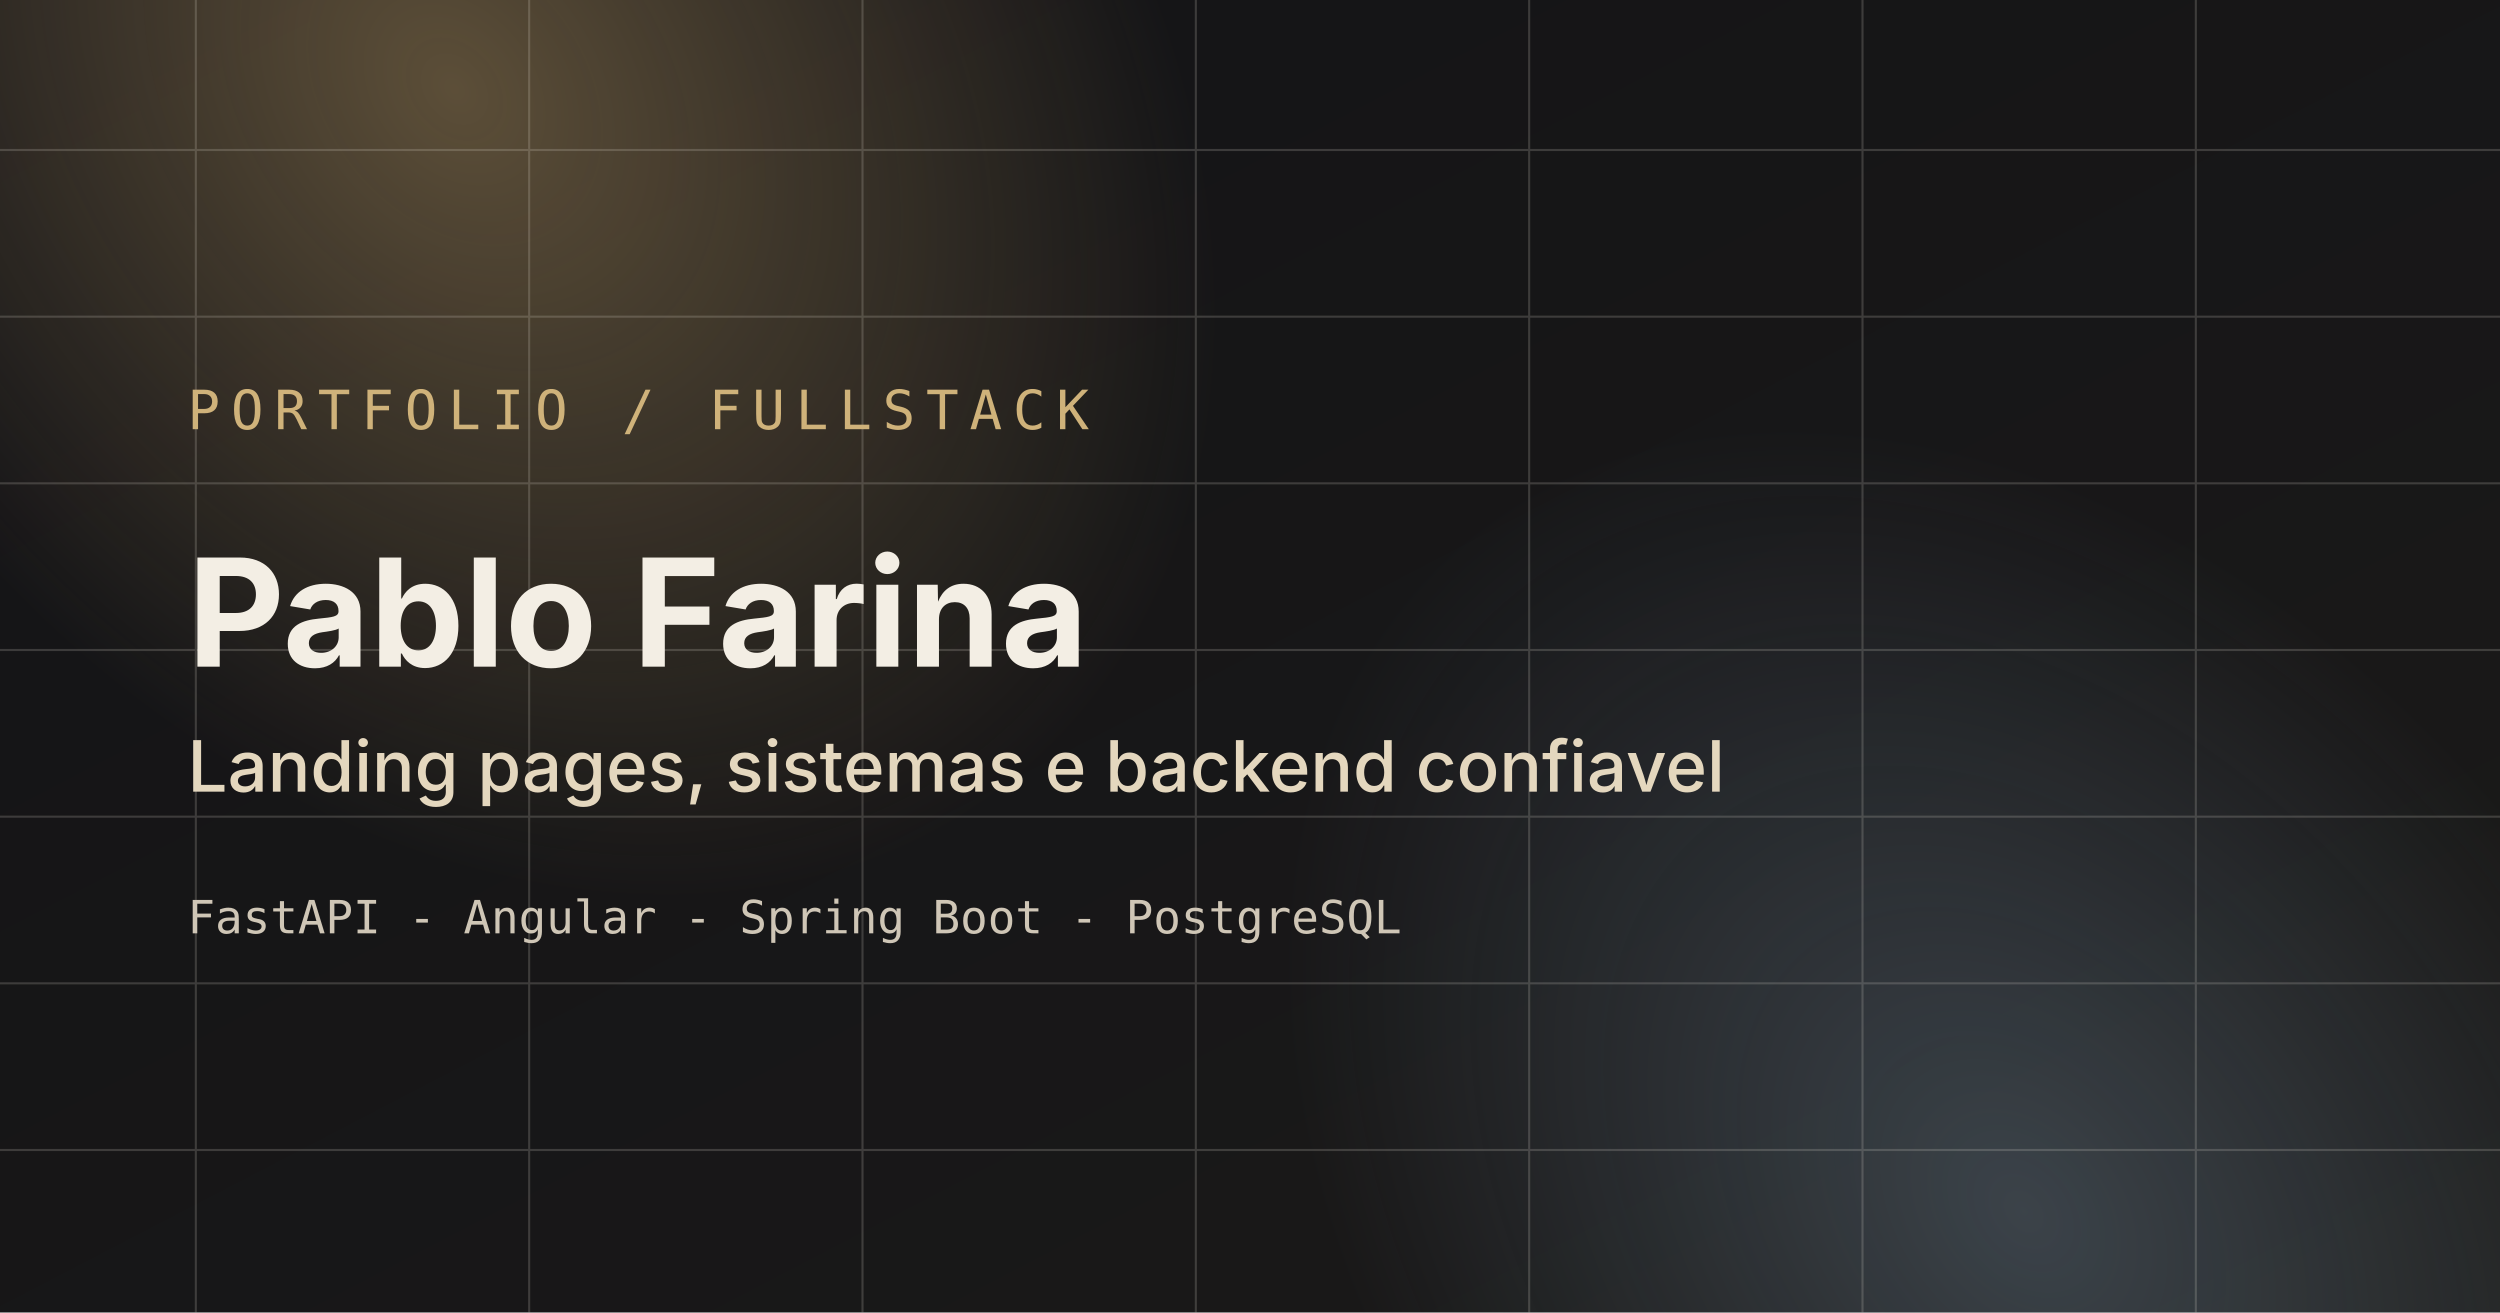
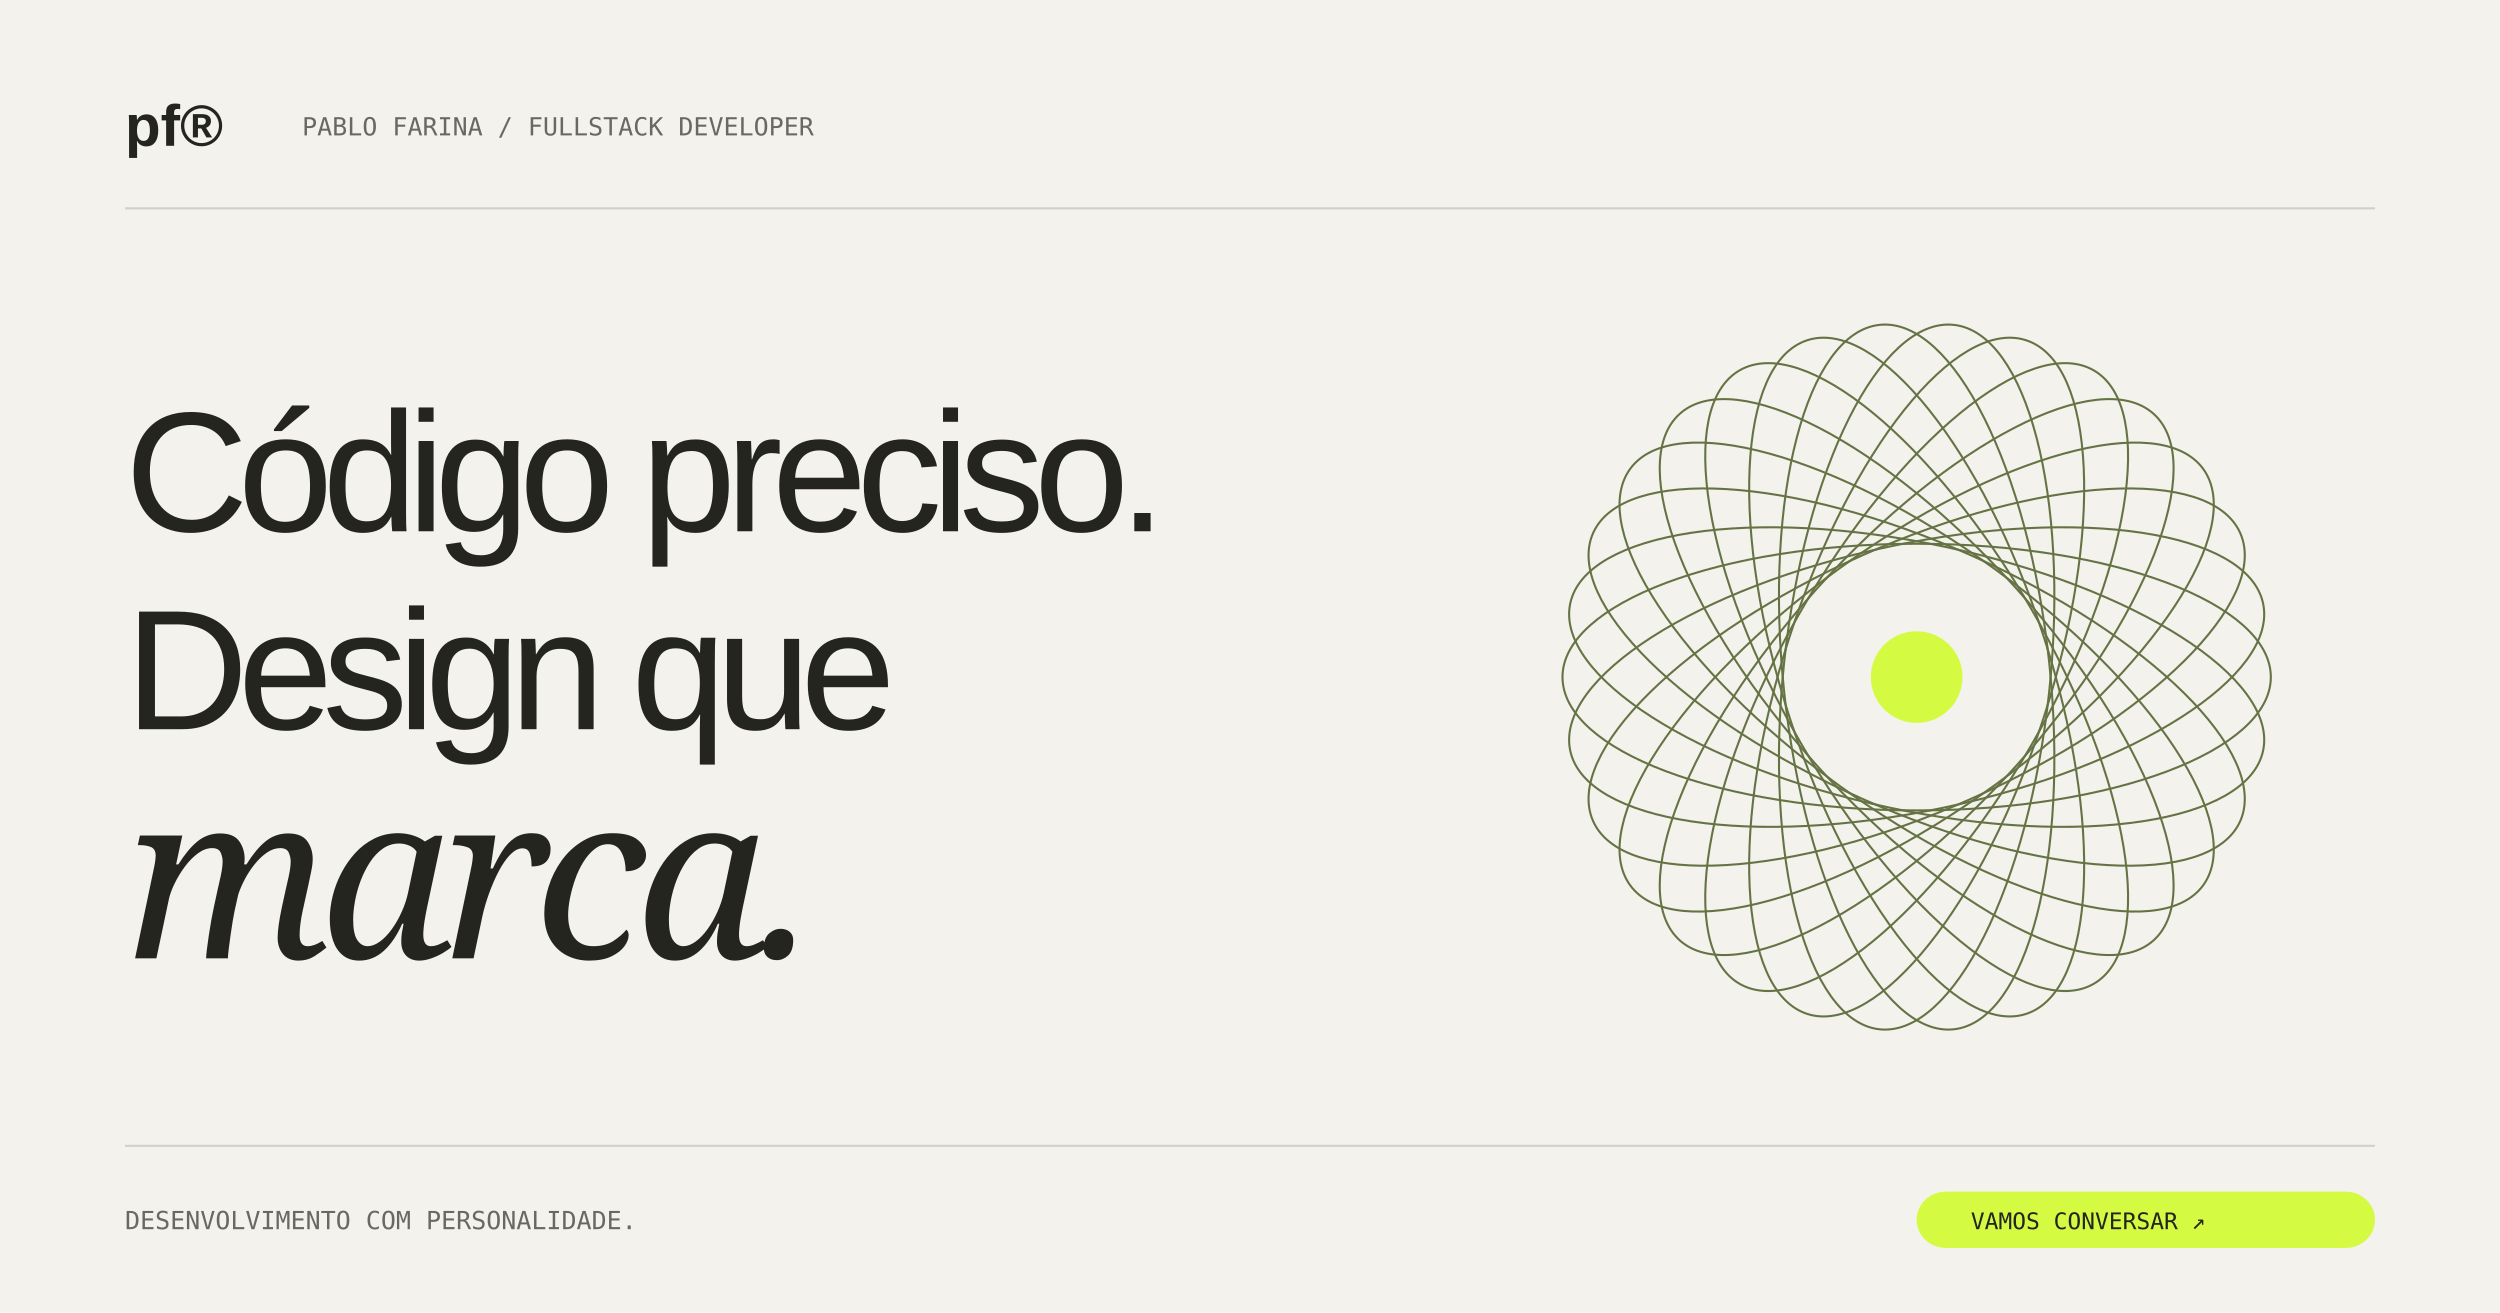
- <svg xmlns="http://www.w3.org/2000/svg" width="1200" height="630" viewBox="0 0 1200 630" fill="none">
-   <defs>
-     <linearGradient id="bg" x1="0" y1="0" x2="1" y2="1">
-       <stop offset="0" stop-color="#131317" />
-       <stop offset="1" stop-color="#1B1A18" />
-     </linearGradient>
-     <radialGradient id="glowA" cx="0" cy="0" r="1" gradientUnits="userSpaceOnUse" gradientTransform="translate(220 40) rotate(52) scale(430 320)">
-       <stop stop-color="#C8A66A" stop-opacity="0.4" />
-       <stop offset="1" stop-color="#C8A66A" stop-opacity="0" />
-     </radialGradient>
-     <radialGradient id="glowB" cx="0" cy="0" r="1" gradientUnits="userSpaceOnUse" gradientTransform="translate(970 580) rotate(-130) scale(420 300)">
-       <stop stop-color="#A5C7E6" stop-opacity="0.24" />
-       <stop offset="1" stop-color="#A5C7E6" stop-opacity="0" />
-     </radialGradient>
-   </defs>
-   <rect width="1200" height="630" fill="url(#bg)" />
-   <rect width="1200" height="630" fill="url(#glowA)" />
-   <rect width="1200" height="630" fill="url(#glowB)" />
-   <g opacity="0.18" stroke="#F0E9DD" stroke-width="1">
-     <path d="M0 72H1200" />
-     <path d="M0 152H1200" />
-     <path d="M0 232H1200" />
-     <path d="M0 312H1200" />
-     <path d="M0 392H1200" />
-     <path d="M0 472H1200" />
-     <path d="M0 552H1200" />
-     <path d="M94 0V630" />
-     <path d="M254 0V630" />
-     <path d="M414 0V630" />
-     <path d="M574 0V630" />
-     <path d="M734 0V630" />
-     <path d="M894 0V630" />
-     <path d="M1054 0V630" />
+ <svg xmlns="http://www.w3.org/2000/svg" width="1200" height="630" viewBox="0 0 1200 630">
+   <rect width="1200" height="630" fill="#f3f2ec" />
+   <path d="M60 100H1140M60 550H1140" stroke="#d1d1c7" />
+   <text x="60" y="70" font-family="Arial,sans-serif" font-size="28" font-weight="bold" fill="#24251f">
+     pf®
+   </text>
+   <text x="145" y="65" font-family="monospace" font-size="12" fill="#686960">
+     PABLO FARINA / FULLSTACK DEVELOPER
+   </text>
+   <text x="60" y="255" font-family="Arial,sans-serif" font-size="82" letter-spacing="-5" fill="#24251f">
+     Código preciso.
+   </text>
+   <text x="60" y="350" font-family="Arial,sans-serif" font-size="82" letter-spacing="-5" fill="#24251f">
+     Design que
+   </text>
+   <text x="60" y="460" font-family="Georgia,serif" font-style="italic" font-size="110" letter-spacing="-5" fill="#24251f">
+     marca.
+   </text>
+   <g transform="translate(920 325)" fill="none" stroke="#657344">
+     <ellipse rx="170" ry="64" transform="rotate(0)" />
+     <ellipse rx="170" ry="64" transform="rotate(12)" />
+     <ellipse rx="170" ry="64" transform="rotate(24)" />
+     <ellipse rx="170" ry="64" transform="rotate(36)" />
+     <ellipse rx="170" ry="64" transform="rotate(48)" />
+     <ellipse rx="170" ry="64" transform="rotate(60)" />
+     <ellipse rx="170" ry="64" transform="rotate(72)" />
+     <ellipse rx="170" ry="64" transform="rotate(84)" />
+     <ellipse rx="170" ry="64" transform="rotate(96)" />
+     <ellipse rx="170" ry="64" transform="rotate(108)" />
+     <ellipse rx="170" ry="64" transform="rotate(120)" />
+     <ellipse rx="170" ry="64" transform="rotate(132)" />
+     <ellipse rx="170" ry="64" transform="rotate(144)" />
+     <ellipse rx="170" ry="64" transform="rotate(156)" />
+     <ellipse rx="170" ry="64" transform="rotate(168)" />
+     <circle r="22" fill="#d5fa42" stroke="none" />
  </g>
-   <text x="90" y="206" fill="#CFB27A" font-family="JetBrains Mono, monospace" font-size="26" letter-spacing="5.2">PORTFOLIO / FULLSTACK</text>
-   <text x="90" y="320" fill="#F3EEE4" font-family="Inter, Arial, sans-serif" font-size="72" font-weight="700">Pablo Farina</text>
-   <text x="90" y="380" fill="#E4D7BE" font-family="Inter, Arial, sans-serif" font-size="34" font-weight="500">Landing pages, sistemas e backend confiavel</text>
-   <text x="90" y="448" fill="#CFC6B6" font-family="JetBrains Mono, monospace" font-size="22">FastAPI - Angular - Spring Boot - PostgreSQL</text>
+   <text x="60" y="590" font-family="monospace" font-size="12" fill="#686960">
+     DESENVOLVIMENTO COM PERSONALIDADE.
+   </text>
+   <rect x="920" y="572" width="220" height="27" rx="14" fill="#d5fa42" />
+   <text x="946" y="590" font-family="monospace" font-size="11" fill="#24251f">
+     VAMOS CONVERSAR ↗
+   </text>
</svg>
